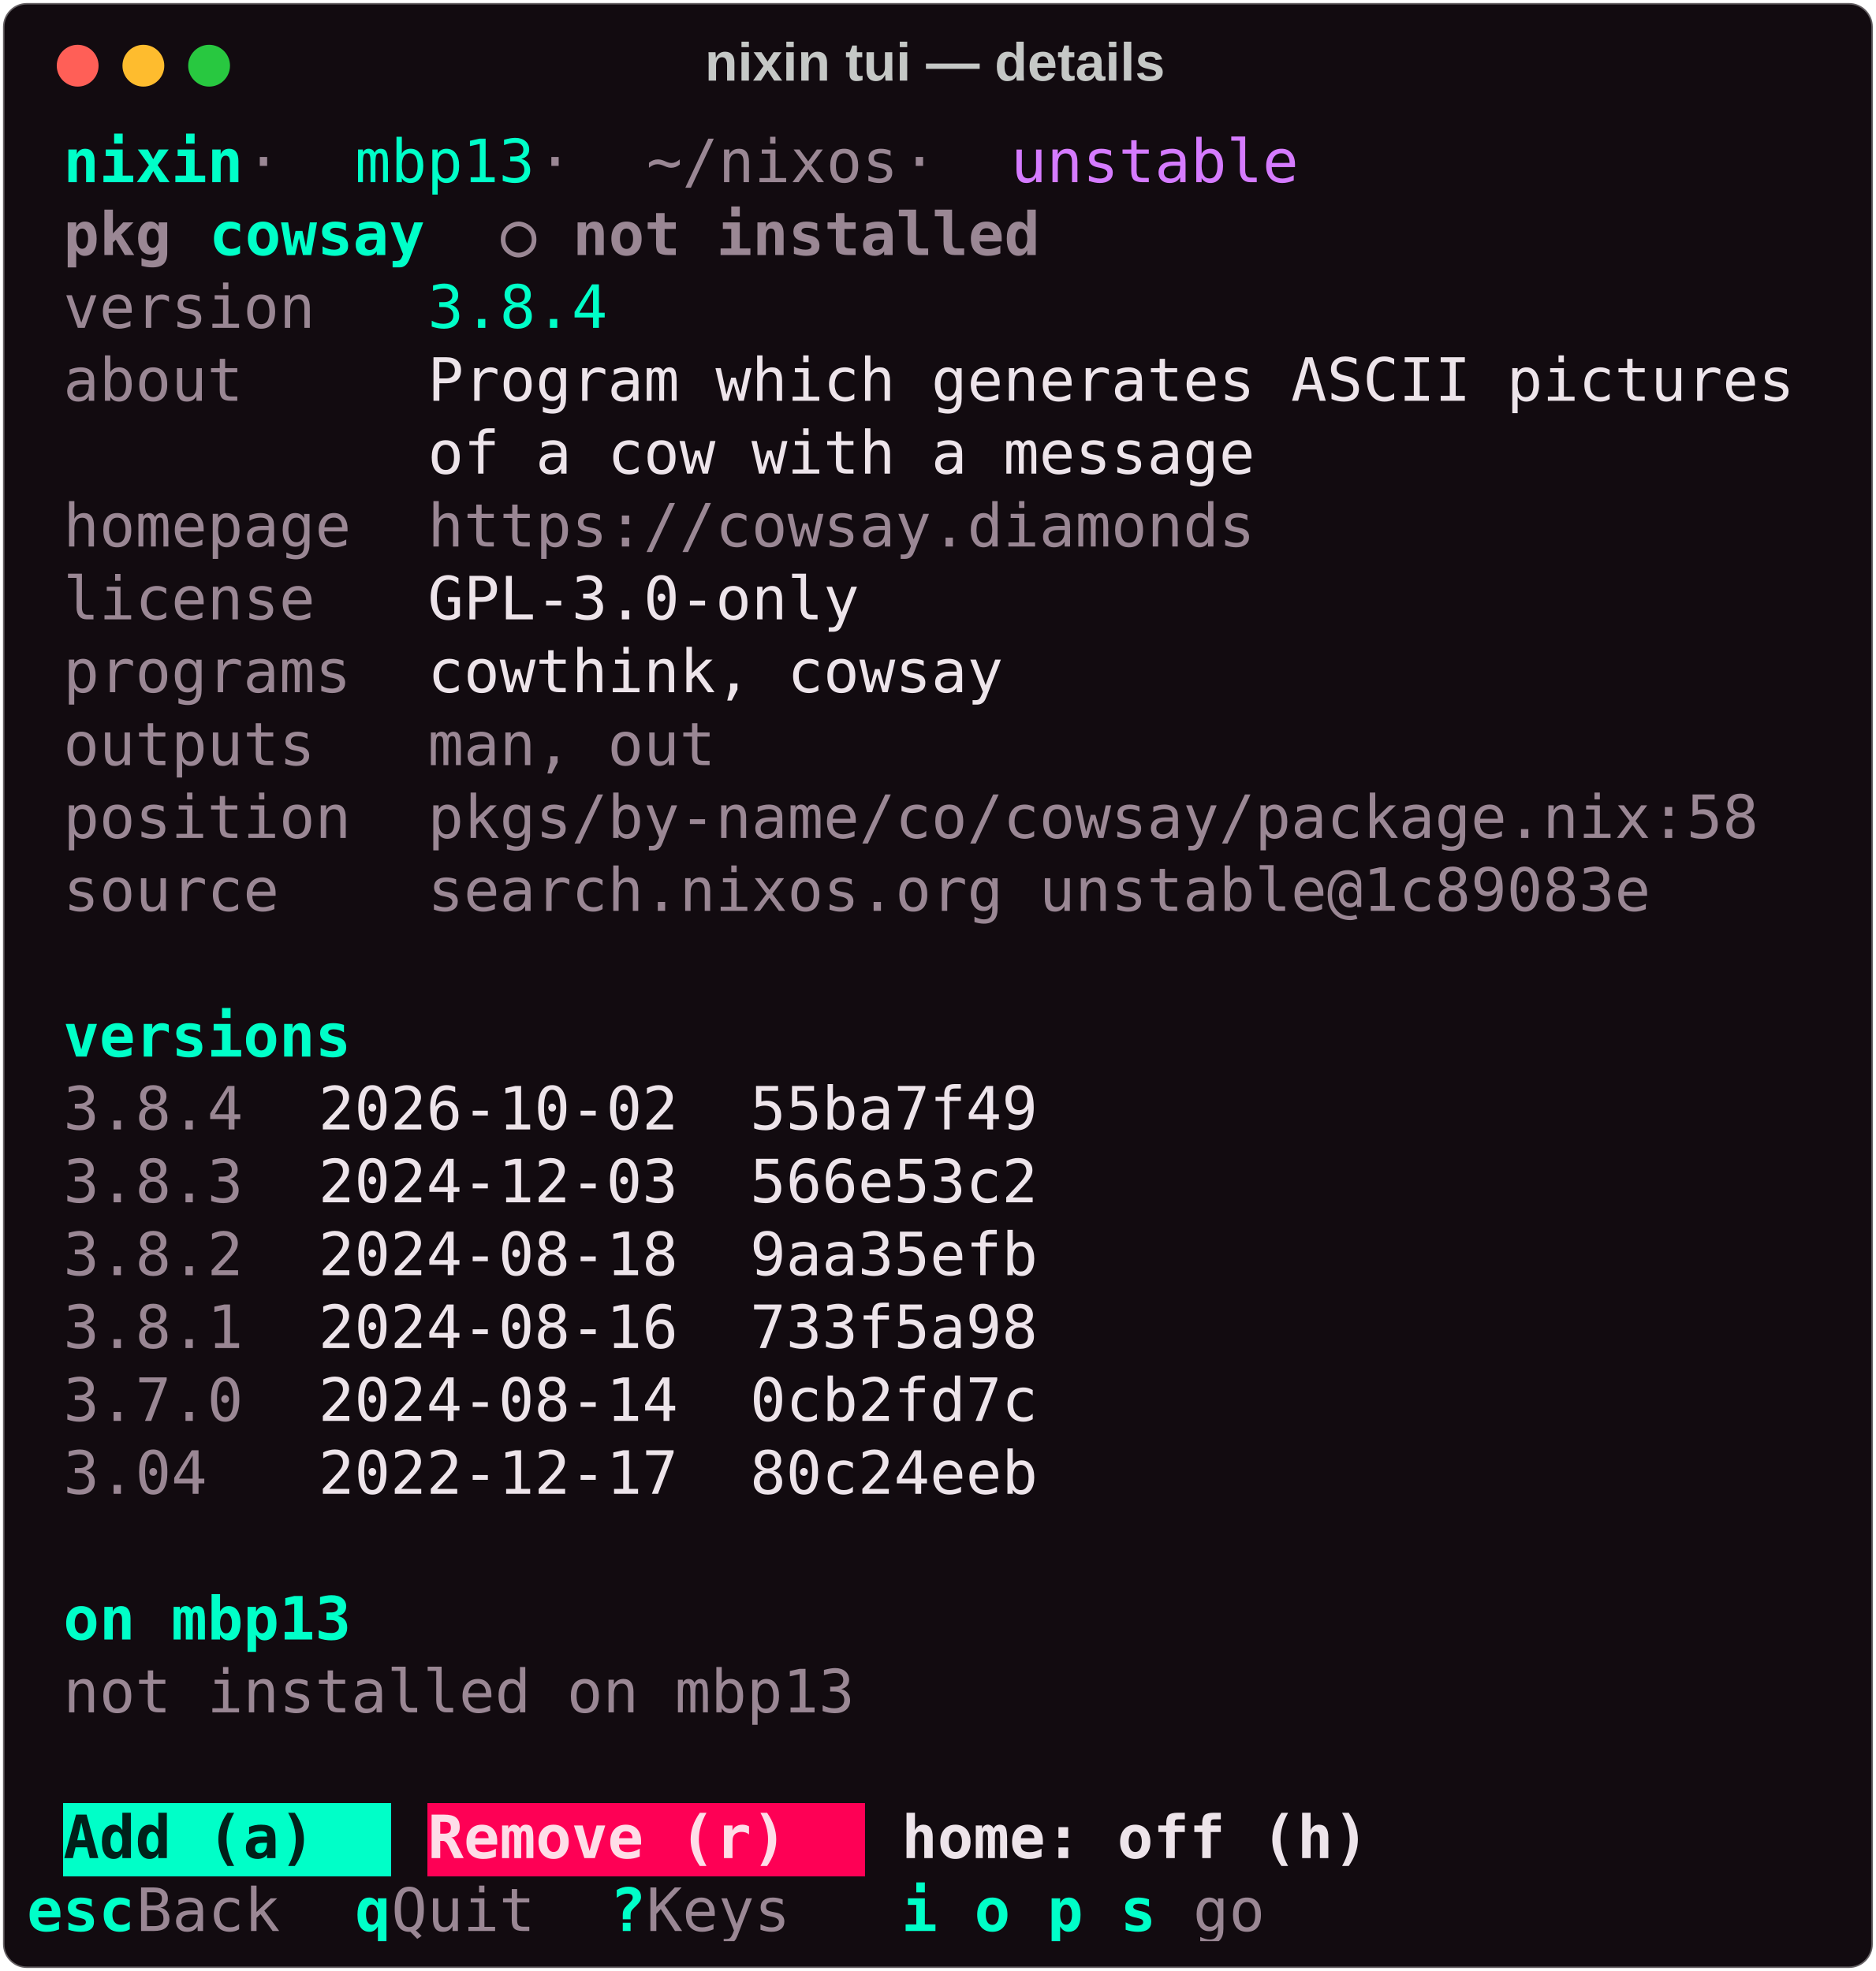
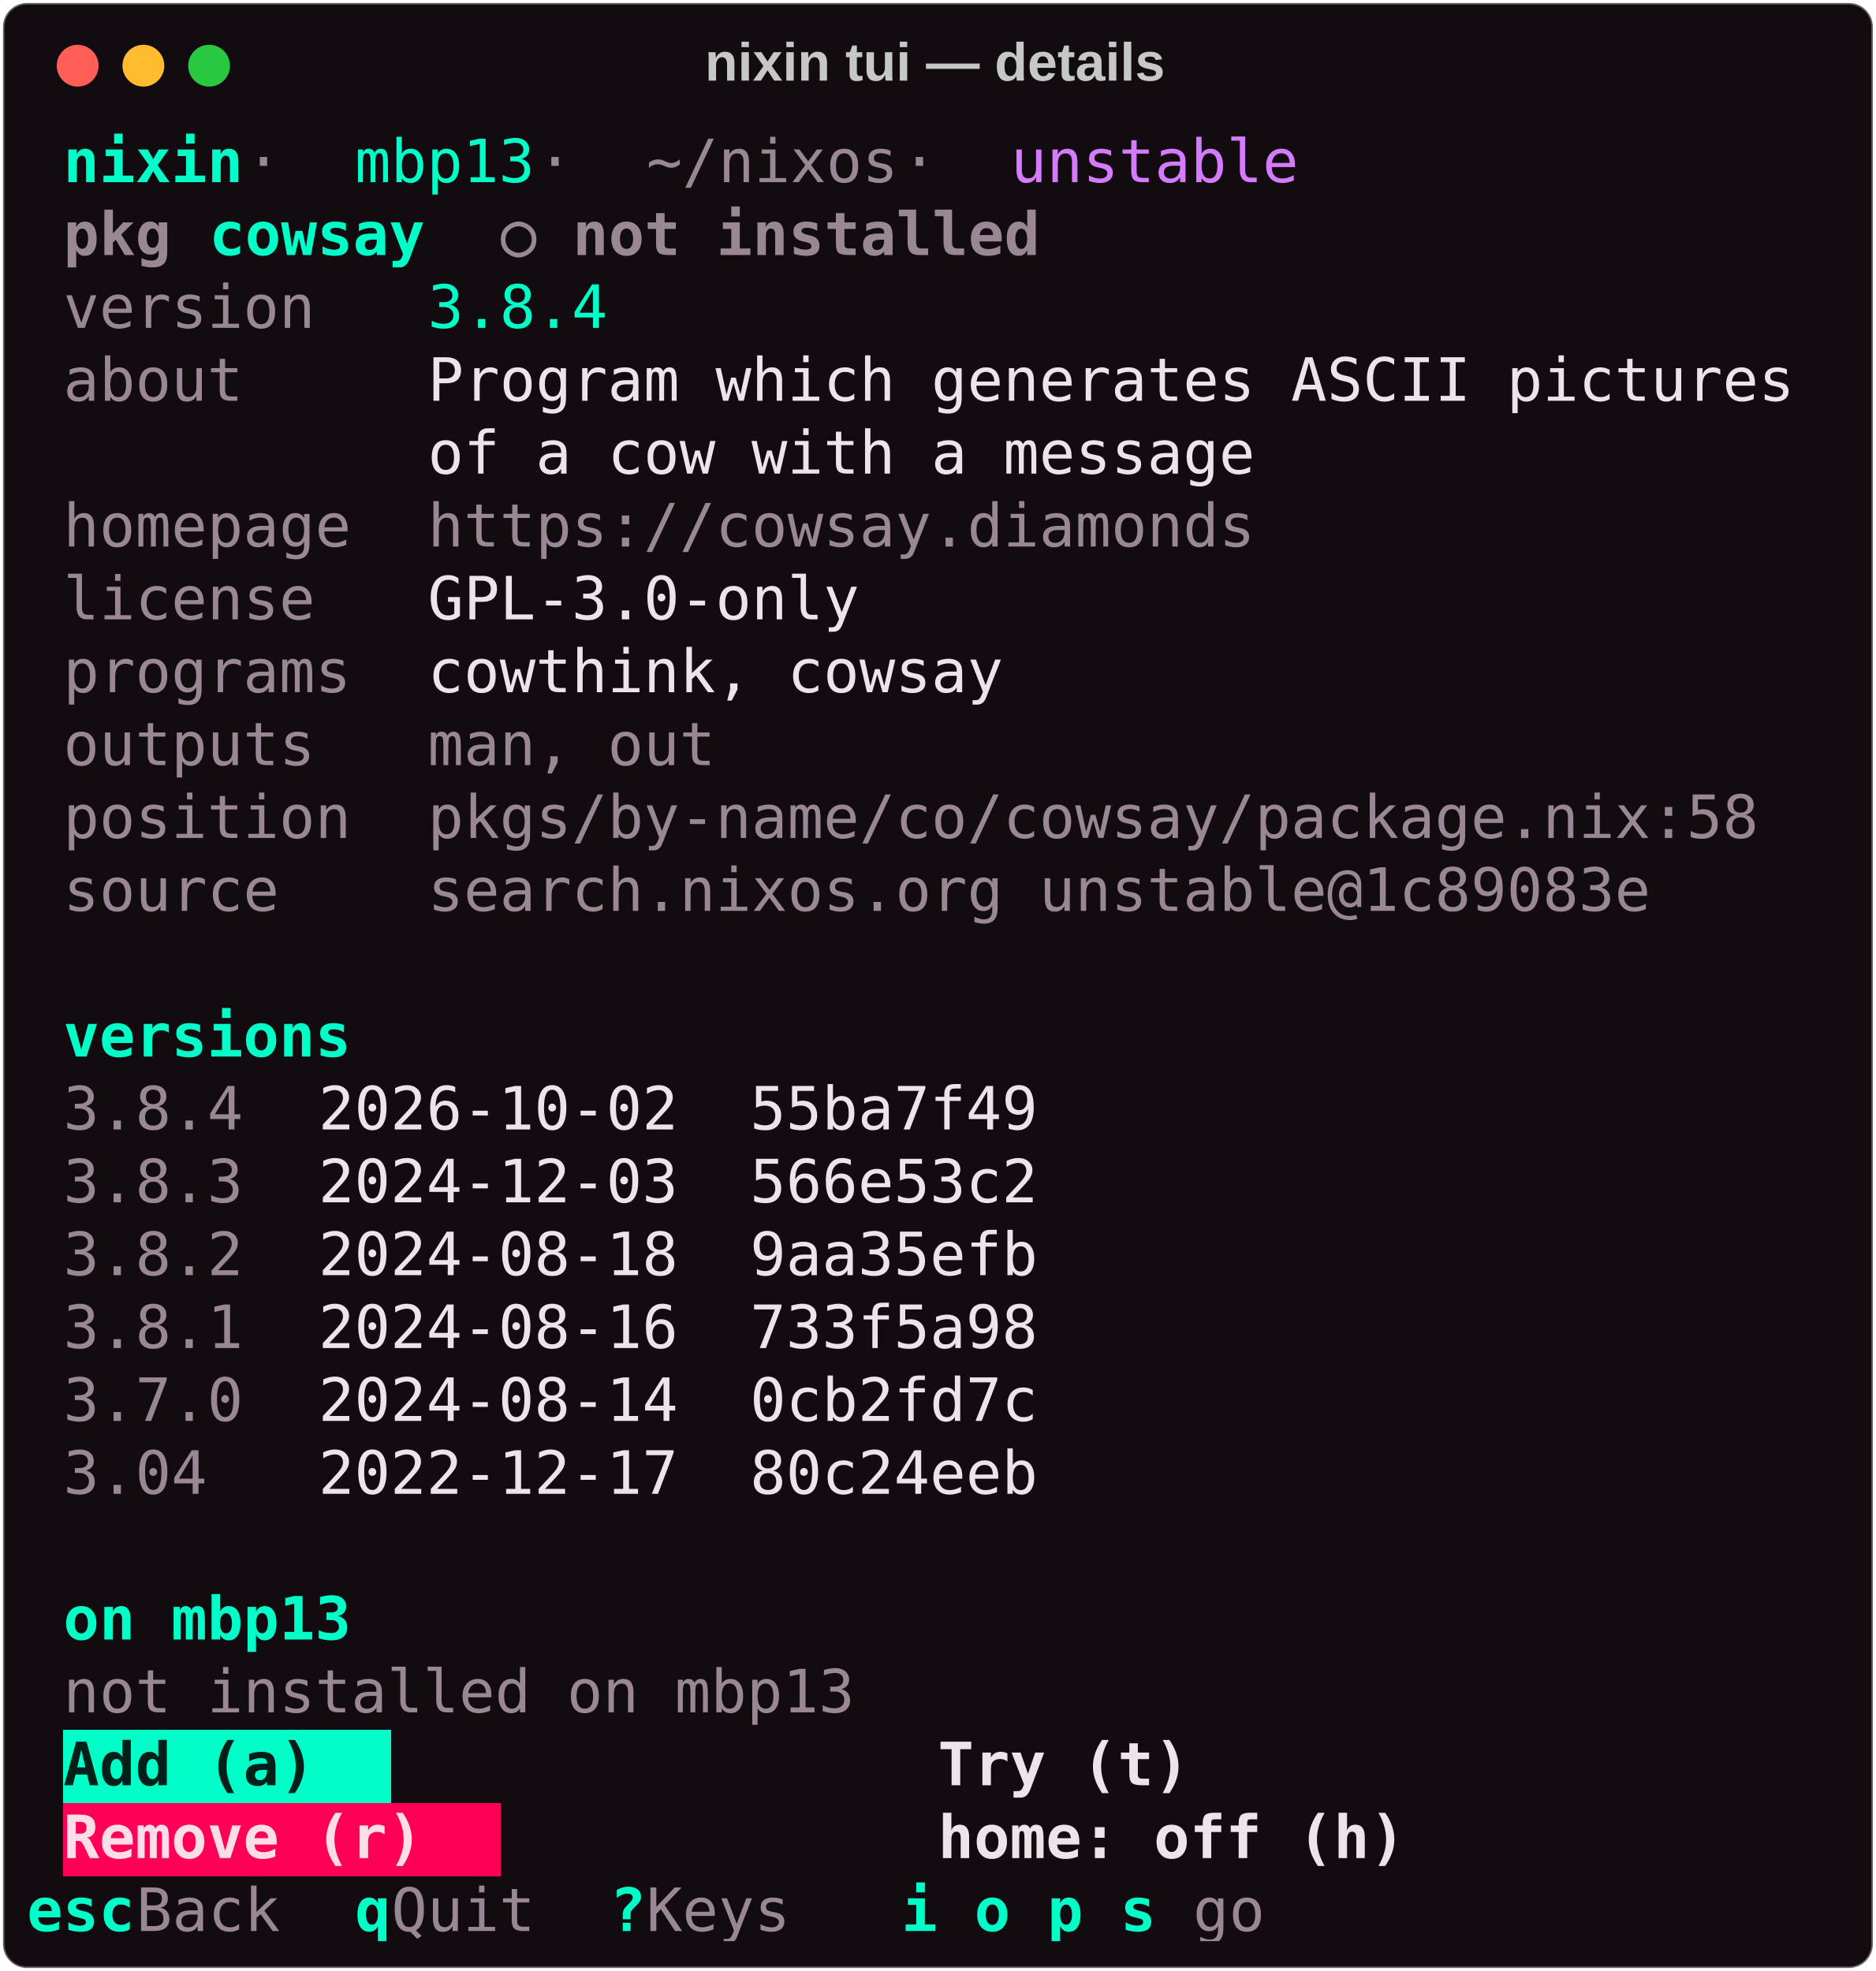
<svg xmlns="http://www.w3.org/2000/svg" class="rich-terminal" viewBox="0 0 628 660.0">
  <style>

    @font-face {
        font-family: "Fira Code";
        src: local("FiraCode-Regular"),
                url("https://cdnjs.cloudflare.com/ajax/libs/firacode/6.2.0/woff2/FiraCode-Regular.woff2") format("woff2"),
                url("https://cdnjs.cloudflare.com/ajax/libs/firacode/6.2.0/woff/FiraCode-Regular.woff") format("woff");
        font-style: normal;
        font-weight: 400;
    }
    @font-face {
        font-family: "Fira Code";
        src: local("FiraCode-Bold"),
                url("https://cdnjs.cloudflare.com/ajax/libs/firacode/6.2.0/woff2/FiraCode-Bold.woff2") format("woff2"),
                url("https://cdnjs.cloudflare.com/ajax/libs/firacode/6.2.0/woff/FiraCode-Bold.woff") format("woff");
        font-style: bold;
        font-weight: 700;
    }

-     .terminal-3852608753-matrix {
+     .terminal-3808720127-matrix {
        font-family: Fira Code, monospace;
        font-size: 20px;
        line-height: 24.4px;
        font-variant-east-asian: full-width;
    }

-     .terminal-3852608753-title {
+     .terminal-3808720127-title {
        font-size: 18px;
        font-weight: bold;
        font-family: arial;
    }

-     .terminal-3852608753-r1 { fill: #c5c8c6 }
- .terminal-3852608753-r2 { fill: #00ffc8;font-weight: bold }
- .terminal-3852608753-r3 { fill: #9a8794 }
- .terminal-3852608753-r4 { fill: #00ffc8 }
- .terminal-3852608753-r5 { fill: #d57bff }
- .terminal-3852608753-r6 { fill: #9a8794;font-weight: bold }
- .terminal-3852608753-r7 { fill: #ede4ea;font-weight: bold }
- .terminal-3852608753-r8 { fill: #ede4ea }
- .terminal-3852608753-r9 { fill: #00211a;font-weight: bold }
- .terminal-3852608753-r10 { fill: #fedde8;font-weight: bold }
+     .terminal-3808720127-r1 { fill: #c5c8c6 }
+ .terminal-3808720127-r2 { fill: #00ffc8;font-weight: bold }
+ .terminal-3808720127-r3 { fill: #9a8794 }
+ .terminal-3808720127-r4 { fill: #00ffc8 }
+ .terminal-3808720127-r5 { fill: #d57bff }
+ .terminal-3808720127-r6 { fill: #9a8794;font-weight: bold }
+ .terminal-3808720127-r7 { fill: #ede4ea;font-weight: bold }
+ .terminal-3808720127-r8 { fill: #ede4ea }
+ .terminal-3808720127-r9 { fill: #00211a;font-weight: bold }
+ .terminal-3808720127-r10 { fill: #fedde8;font-weight: bold }
    </style>
  <defs>
-     <clipPath id="terminal-3852608753-clip-terminal">
+     <clipPath id="terminal-3808720127-clip-terminal">
      <rect x="0" y="0" width="609.0" height="609.0" />
    </clipPath>
-     <clipPath id="terminal-3852608753-line-0">
+     <clipPath id="terminal-3808720127-line-0">
      <rect x="0" y="1.5" width="610" height="24.65" />
    </clipPath>
-     <clipPath id="terminal-3852608753-line-1">
+     <clipPath id="terminal-3808720127-line-1">
      <rect x="0" y="25.9" width="610" height="24.65" />
    </clipPath>
-     <clipPath id="terminal-3852608753-line-2">
+     <clipPath id="terminal-3808720127-line-2">
      <rect x="0" y="50.3" width="610" height="24.65" />
    </clipPath>
-     <clipPath id="terminal-3852608753-line-3">
+     <clipPath id="terminal-3808720127-line-3">
      <rect x="0" y="74.7" width="610" height="24.65" />
    </clipPath>
-     <clipPath id="terminal-3852608753-line-4">
+     <clipPath id="terminal-3808720127-line-4">
      <rect x="0" y="99.1" width="610" height="24.65" />
    </clipPath>
-     <clipPath id="terminal-3852608753-line-5">
+     <clipPath id="terminal-3808720127-line-5">
      <rect x="0" y="123.5" width="610" height="24.65" />
    </clipPath>
-     <clipPath id="terminal-3852608753-line-6">
+     <clipPath id="terminal-3808720127-line-6">
      <rect x="0" y="147.9" width="610" height="24.65" />
    </clipPath>
-     <clipPath id="terminal-3852608753-line-7">
+     <clipPath id="terminal-3808720127-line-7">
      <rect x="0" y="172.3" width="610" height="24.65" />
    </clipPath>
-     <clipPath id="terminal-3852608753-line-8">
+     <clipPath id="terminal-3808720127-line-8">
      <rect x="0" y="196.7" width="610" height="24.65" />
    </clipPath>
-     <clipPath id="terminal-3852608753-line-9">
+     <clipPath id="terminal-3808720127-line-9">
      <rect x="0" y="221.1" width="610" height="24.65" />
    </clipPath>
-     <clipPath id="terminal-3852608753-line-10">
+     <clipPath id="terminal-3808720127-line-10">
      <rect x="0" y="245.5" width="610" height="24.65" />
    </clipPath>
-     <clipPath id="terminal-3852608753-line-11">
+     <clipPath id="terminal-3808720127-line-11">
      <rect x="0" y="269.9" width="610" height="24.65" />
    </clipPath>
-     <clipPath id="terminal-3852608753-line-12">
+     <clipPath id="terminal-3808720127-line-12">
      <rect x="0" y="294.3" width="610" height="24.65" />
    </clipPath>
-     <clipPath id="terminal-3852608753-line-13">
+     <clipPath id="terminal-3808720127-line-13">
      <rect x="0" y="318.7" width="610" height="24.65" />
    </clipPath>
-     <clipPath id="terminal-3852608753-line-14">
+     <clipPath id="terminal-3808720127-line-14">
      <rect x="0" y="343.1" width="610" height="24.65" />
    </clipPath>
-     <clipPath id="terminal-3852608753-line-15">
+     <clipPath id="terminal-3808720127-line-15">
      <rect x="0" y="367.5" width="610" height="24.65" />
    </clipPath>
-     <clipPath id="terminal-3852608753-line-16">
+     <clipPath id="terminal-3808720127-line-16">
      <rect x="0" y="391.9" width="610" height="24.65" />
    </clipPath>
-     <clipPath id="terminal-3852608753-line-17">
+     <clipPath id="terminal-3808720127-line-17">
      <rect x="0" y="416.3" width="610" height="24.65" />
    </clipPath>
-     <clipPath id="terminal-3852608753-line-18">
+     <clipPath id="terminal-3808720127-line-18">
      <rect x="0" y="440.7" width="610" height="24.65" />
    </clipPath>
-     <clipPath id="terminal-3852608753-line-19">
+     <clipPath id="terminal-3808720127-line-19">
      <rect x="0" y="465.1" width="610" height="24.65" />
    </clipPath>
-     <clipPath id="terminal-3852608753-line-20">
+     <clipPath id="terminal-3808720127-line-20">
      <rect x="0" y="489.5" width="610" height="24.65" />
    </clipPath>
-     <clipPath id="terminal-3852608753-line-21">
+     <clipPath id="terminal-3808720127-line-21">
      <rect x="0" y="513.9" width="610" height="24.65" />
    </clipPath>
-     <clipPath id="terminal-3852608753-line-22">
+     <clipPath id="terminal-3808720127-line-22">
      <rect x="0" y="538.3" width="610" height="24.65" />
    </clipPath>
-     <clipPath id="terminal-3852608753-line-23">
+     <clipPath id="terminal-3808720127-line-23">
      <rect x="0" y="562.7" width="610" height="24.65" />
    </clipPath>
  </defs>
  <rect fill="#120b10" stroke="rgba(255,255,255,0.35)" stroke-width="1" x="1" y="1" width="626" height="658" rx="8" />
-   <text class="terminal-3852608753-title" fill="#c5c8c6" text-anchor="middle" x="313" y="27">nixin tui — details</text>
+   <text class="terminal-3808720127-title" fill="#c5c8c6" text-anchor="middle" x="313" y="27">nixin tui — details</text>
  <g transform="translate(26,22)">
    <circle cx="0" cy="0" r="7" fill="#ff5f57" />
    <circle cx="22" cy="0" r="7" fill="#febc2e" />
    <circle cx="44" cy="0" r="7" fill="#28c840" />
  </g>
-   <g transform="translate(9, 41)" clip-path="url(#terminal-3852608753-clip-terminal)">
-     <rect fill="#00ffc8" x="12.2" y="562.7" width="109.8" height="24.65" shape-rendering="crispEdges" />
-     <rect fill="#fe0055" x="134.2" y="562.7" width="146.4" height="24.65" shape-rendering="crispEdges" />
-     <g class="terminal-3852608753-matrix">
-       <text class="terminal-3852608753-r2" x="12.2" y="20" textLength="61" clip-path="url(#terminal-3852608753-line-0)">nixin</text>
-       <text class="terminal-3852608753-r3" x="73.2" y="20" textLength="36.6" clip-path="url(#terminal-3852608753-line-0)"> · </text>
-       <text class="terminal-3852608753-r4" x="109.8" y="20" textLength="61" clip-path="url(#terminal-3852608753-line-0)">mbp13</text>
-       <text class="terminal-3852608753-r3" x="170.8" y="20" textLength="36.6" clip-path="url(#terminal-3852608753-line-0)"> · </text>
-       <text class="terminal-3852608753-r3" x="207.4" y="20" textLength="85.4" clip-path="url(#terminal-3852608753-line-0)">~/nixos</text>
-       <text class="terminal-3852608753-r3" x="292.8" y="20" textLength="36.6" clip-path="url(#terminal-3852608753-line-0)"> · </text>
-       <text class="terminal-3852608753-r5" x="329.4" y="20" textLength="97.6" clip-path="url(#terminal-3852608753-line-0)">unstable</text>
-       <text class="terminal-3852608753-r1" x="610" y="20" textLength="12.2" clip-path="url(#terminal-3852608753-line-0)">
- </text>
-       <text class="terminal-3852608753-r6" x="12.2" y="44.4" textLength="48.8" clip-path="url(#terminal-3852608753-line-1)">pkg </text>
-       <text class="terminal-3852608753-r2" x="61" y="44.4" textLength="73.2" clip-path="url(#terminal-3852608753-line-1)">cowsay</text>
-       <text class="terminal-3852608753-r6" x="158.6" y="44.4" textLength="183" clip-path="url(#terminal-3852608753-line-1)">○ not installed</text>
-       <text class="terminal-3852608753-r1" x="610" y="44.4" textLength="12.2" clip-path="url(#terminal-3852608753-line-1)">
- </text>
-       <text class="terminal-3852608753-r3" x="12.2" y="68.8" textLength="97.6" clip-path="url(#terminal-3852608753-line-2)">version </text>
-       <text class="terminal-3852608753-r4" x="134.2" y="68.8" textLength="463.6" clip-path="url(#terminal-3852608753-line-2)">3.8.4                                 </text>
-       <text class="terminal-3852608753-r1" x="610" y="68.8" textLength="12.2" clip-path="url(#terminal-3852608753-line-2)">
- </text>
-       <text class="terminal-3852608753-r3" x="12.2" y="93.2" textLength="97.6" clip-path="url(#terminal-3852608753-line-3)">about   </text>
-       <text class="terminal-3852608753-r8" x="134.2" y="93.2" textLength="463.6" clip-path="url(#terminal-3852608753-line-3)">Program which generates ASCII pictures</text>
-       <text class="terminal-3852608753-r1" x="610" y="93.2" textLength="12.2" clip-path="url(#terminal-3852608753-line-3)">
- </text>
-       <text class="terminal-3852608753-r8" x="134.2" y="117.6" textLength="463.6" clip-path="url(#terminal-3852608753-line-4)">of a cow with a message               </text>
-       <text class="terminal-3852608753-r1" x="610" y="117.6" textLength="12.2" clip-path="url(#terminal-3852608753-line-4)">
- </text>
-       <text class="terminal-3852608753-r3" x="12.2" y="142" textLength="97.6" clip-path="url(#terminal-3852608753-line-5)">homepage</text>
-       <text class="terminal-3852608753-r3" x="134.2" y="142" textLength="463.6" clip-path="url(#terminal-3852608753-line-5)">https://cowsay.diamonds               </text>
-       <text class="terminal-3852608753-r1" x="610" y="142" textLength="12.2" clip-path="url(#terminal-3852608753-line-5)">
- </text>
-       <text class="terminal-3852608753-r3" x="12.2" y="166.4" textLength="97.6" clip-path="url(#terminal-3852608753-line-6)">license </text>
-       <text class="terminal-3852608753-r8" x="134.2" y="166.4" textLength="463.6" clip-path="url(#terminal-3852608753-line-6)">GPL-3.0-only                          </text>
-       <text class="terminal-3852608753-r1" x="610" y="166.4" textLength="12.2" clip-path="url(#terminal-3852608753-line-6)">
- </text>
-       <text class="terminal-3852608753-r3" x="12.2" y="190.8" textLength="97.6" clip-path="url(#terminal-3852608753-line-7)">programs</text>
-       <text class="terminal-3852608753-r8" x="134.2" y="190.8" textLength="463.6" clip-path="url(#terminal-3852608753-line-7)">cowthink, cowsay                      </text>
-       <text class="terminal-3852608753-r1" x="610" y="190.8" textLength="12.2" clip-path="url(#terminal-3852608753-line-7)">
- </text>
-       <text class="terminal-3852608753-r3" x="12.2" y="215.2" textLength="97.6" clip-path="url(#terminal-3852608753-line-8)">outputs </text>
-       <text class="terminal-3852608753-r3" x="134.2" y="215.2" textLength="463.6" clip-path="url(#terminal-3852608753-line-8)">man, out                              </text>
-       <text class="terminal-3852608753-r1" x="610" y="215.2" textLength="12.2" clip-path="url(#terminal-3852608753-line-8)">
- </text>
-       <text class="terminal-3852608753-r3" x="12.2" y="239.6" textLength="97.6" clip-path="url(#terminal-3852608753-line-9)">position</text>
-       <text class="terminal-3852608753-r3" x="134.2" y="239.6" textLength="463.6" clip-path="url(#terminal-3852608753-line-9)">pkgs/by-name/co/cowsay/package.nix:58 </text>
-       <text class="terminal-3852608753-r1" x="610" y="239.6" textLength="12.2" clip-path="url(#terminal-3852608753-line-9)">
- </text>
-       <text class="terminal-3852608753-r3" x="12.2" y="264" textLength="97.6" clip-path="url(#terminal-3852608753-line-10)">source  </text>
-       <text class="terminal-3852608753-r3" x="134.2" y="264" textLength="463.6" clip-path="url(#terminal-3852608753-line-10)">search.nixos.org unstable@1c89083e    </text>
-       <text class="terminal-3852608753-r1" x="610" y="264" textLength="12.2" clip-path="url(#terminal-3852608753-line-10)">
- </text>
-       <text class="terminal-3852608753-r1" x="610" y="288.4" textLength="12.2" clip-path="url(#terminal-3852608753-line-11)">
- </text>
-       <text class="terminal-3852608753-r2" x="12.2" y="312.8" textLength="97.6" clip-path="url(#terminal-3852608753-line-12)">versions</text>
-       <text class="terminal-3852608753-r1" x="610" y="312.8" textLength="12.2" clip-path="url(#terminal-3852608753-line-12)">
- </text>
-       <text class="terminal-3852608753-r3" x="12.2" y="337.2" textLength="61" clip-path="url(#terminal-3852608753-line-13)">3.8.4</text>
-       <text class="terminal-3852608753-r8" x="97.6" y="337.2" textLength="500.2" clip-path="url(#terminal-3852608753-line-13)">2026-10-02  55ba7f49                     </text>
-       <text class="terminal-3852608753-r1" x="610" y="337.2" textLength="12.2" clip-path="url(#terminal-3852608753-line-13)">
- </text>
-       <text class="terminal-3852608753-r3" x="12.2" y="361.6" textLength="61" clip-path="url(#terminal-3852608753-line-14)">3.8.3</text>
-       <text class="terminal-3852608753-r8" x="97.6" y="361.6" textLength="500.2" clip-path="url(#terminal-3852608753-line-14)">2024-12-03  566e53c2                     </text>
-       <text class="terminal-3852608753-r1" x="610" y="361.6" textLength="12.2" clip-path="url(#terminal-3852608753-line-14)">
- </text>
-       <text class="terminal-3852608753-r3" x="12.2" y="386" textLength="61" clip-path="url(#terminal-3852608753-line-15)">3.8.2</text>
-       <text class="terminal-3852608753-r8" x="97.6" y="386" textLength="500.2" clip-path="url(#terminal-3852608753-line-15)">2024-08-18  9aa35efb                     </text>
-       <text class="terminal-3852608753-r1" x="610" y="386" textLength="12.2" clip-path="url(#terminal-3852608753-line-15)">
- </text>
-       <text class="terminal-3852608753-r3" x="12.2" y="410.4" textLength="61" clip-path="url(#terminal-3852608753-line-16)">3.8.1</text>
-       <text class="terminal-3852608753-r8" x="97.6" y="410.4" textLength="500.2" clip-path="url(#terminal-3852608753-line-16)">2024-08-16  733f5a98                     </text>
-       <text class="terminal-3852608753-r1" x="610" y="410.4" textLength="12.2" clip-path="url(#terminal-3852608753-line-16)">
- </text>
-       <text class="terminal-3852608753-r3" x="12.2" y="434.8" textLength="61" clip-path="url(#terminal-3852608753-line-17)">3.7.0</text>
-       <text class="terminal-3852608753-r8" x="97.6" y="434.8" textLength="500.2" clip-path="url(#terminal-3852608753-line-17)">2024-08-14  0cb2fd7c                     </text>
-       <text class="terminal-3852608753-r1" x="610" y="434.8" textLength="12.2" clip-path="url(#terminal-3852608753-line-17)">
- </text>
-       <text class="terminal-3852608753-r3" x="12.2" y="459.2" textLength="61" clip-path="url(#terminal-3852608753-line-18)">3.04 </text>
-       <text class="terminal-3852608753-r8" x="97.6" y="459.2" textLength="500.2" clip-path="url(#terminal-3852608753-line-18)">2022-12-17  80c24eeb                     </text>
-       <text class="terminal-3852608753-r1" x="610" y="459.2" textLength="12.2" clip-path="url(#terminal-3852608753-line-18)">
- </text>
-       <text class="terminal-3852608753-r1" x="610" y="483.6" textLength="12.2" clip-path="url(#terminal-3852608753-line-19)">
- </text>
-       <text class="terminal-3852608753-r2" x="12.2" y="508" textLength="97.6" clip-path="url(#terminal-3852608753-line-20)">on mbp13</text>
-       <text class="terminal-3852608753-r1" x="610" y="508" textLength="12.2" clip-path="url(#terminal-3852608753-line-20)">
- </text>
-       <text class="terminal-3852608753-r3" x="12.2" y="532.4" textLength="268.4" clip-path="url(#terminal-3852608753-line-21)">not installed on mbp13</text>
-       <text class="terminal-3852608753-r1" x="610" y="532.4" textLength="12.2" clip-path="url(#terminal-3852608753-line-21)">
- </text>
-       <text class="terminal-3852608753-r1" x="610" y="556.8" textLength="12.2" clip-path="url(#terminal-3852608753-line-22)">
- </text>
-       <text class="terminal-3852608753-r9" x="12.2" y="581.2" textLength="109.8" clip-path="url(#terminal-3852608753-line-23)"> Add (a) </text>
-       <text class="terminal-3852608753-r10" x="134.2" y="581.2" textLength="146.4" clip-path="url(#terminal-3852608753-line-23)"> Remove (r) </text>
-       <text class="terminal-3852608753-r7" x="292.8" y="581.2" textLength="183" clip-path="url(#terminal-3852608753-line-23)"> home: off (h) </text>
-       <text class="terminal-3852608753-r1" x="610" y="581.2" textLength="12.2" clip-path="url(#terminal-3852608753-line-23)">
- </text>
-       <text class="terminal-3852608753-r2" x="0" y="605.6" textLength="36.6" clip-path="url(#terminal-3852608753-line-24)">esc</text>
-       <text class="terminal-3852608753-r3" x="36.6" y="605.6" textLength="61" clip-path="url(#terminal-3852608753-line-24)"> Back</text>
-       <text class="terminal-3852608753-r2" x="109.8" y="605.6" textLength="12.2" clip-path="url(#terminal-3852608753-line-24)">q</text>
-       <text class="terminal-3852608753-r3" x="122" y="605.6" textLength="61" clip-path="url(#terminal-3852608753-line-24)"> Quit</text>
-       <text class="terminal-3852608753-r2" x="195.2" y="605.6" textLength="12.2" clip-path="url(#terminal-3852608753-line-24)">?</text>
-       <text class="terminal-3852608753-r3" x="207.4" y="605.6" textLength="61" clip-path="url(#terminal-3852608753-line-24)"> Keys</text>
-       <text class="terminal-3852608753-r2" x="292.8" y="605.6" textLength="12.2" clip-path="url(#terminal-3852608753-line-24)">i</text>
-       <text class="terminal-3852608753-r2" x="317.2" y="605.6" textLength="12.2" clip-path="url(#terminal-3852608753-line-24)">o</text>
-       <text class="terminal-3852608753-r2" x="341.6" y="605.6" textLength="12.2" clip-path="url(#terminal-3852608753-line-24)">p</text>
-       <text class="terminal-3852608753-r2" x="366" y="605.6" textLength="12.2" clip-path="url(#terminal-3852608753-line-24)">s</text>
-       <text class="terminal-3852608753-r3" x="390.4" y="605.6" textLength="24.4" clip-path="url(#terminal-3852608753-line-24)">go</text>
+   <g transform="translate(9, 41)" clip-path="url(#terminal-3808720127-clip-terminal)">
+     <rect fill="#00ffc8" x="12.2" y="538.3" width="109.8" height="24.65" shape-rendering="crispEdges" />
+     <rect fill="#fe0055" x="12.2" y="562.7" width="146.4" height="24.65" shape-rendering="crispEdges" />
+     <g class="terminal-3808720127-matrix">
+       <text class="terminal-3808720127-r2" x="12.2" y="20" textLength="61" clip-path="url(#terminal-3808720127-line-0)">nixin</text>
+       <text class="terminal-3808720127-r3" x="73.2" y="20" textLength="36.6" clip-path="url(#terminal-3808720127-line-0)"> · </text>
+       <text class="terminal-3808720127-r4" x="109.8" y="20" textLength="61" clip-path="url(#terminal-3808720127-line-0)">mbp13</text>
+       <text class="terminal-3808720127-r3" x="170.8" y="20" textLength="36.6" clip-path="url(#terminal-3808720127-line-0)"> · </text>
+       <text class="terminal-3808720127-r3" x="207.4" y="20" textLength="85.4" clip-path="url(#terminal-3808720127-line-0)">~/nixos</text>
+       <text class="terminal-3808720127-r3" x="292.8" y="20" textLength="36.6" clip-path="url(#terminal-3808720127-line-0)"> · </text>
+       <text class="terminal-3808720127-r5" x="329.4" y="20" textLength="97.6" clip-path="url(#terminal-3808720127-line-0)">unstable</text>
+       <text class="terminal-3808720127-r1" x="610" y="20" textLength="12.2" clip-path="url(#terminal-3808720127-line-0)">
+ </text>
+       <text class="terminal-3808720127-r6" x="12.2" y="44.4" textLength="48.8" clip-path="url(#terminal-3808720127-line-1)">pkg </text>
+       <text class="terminal-3808720127-r2" x="61" y="44.4" textLength="73.2" clip-path="url(#terminal-3808720127-line-1)">cowsay</text>
+       <text class="terminal-3808720127-r6" x="158.6" y="44.4" textLength="183" clip-path="url(#terminal-3808720127-line-1)">○ not installed</text>
+       <text class="terminal-3808720127-r1" x="610" y="44.4" textLength="12.2" clip-path="url(#terminal-3808720127-line-1)">
+ </text>
+       <text class="terminal-3808720127-r3" x="12.2" y="68.8" textLength="97.6" clip-path="url(#terminal-3808720127-line-2)">version </text>
+       <text class="terminal-3808720127-r4" x="134.2" y="68.8" textLength="463.6" clip-path="url(#terminal-3808720127-line-2)">3.8.4                                 </text>
+       <text class="terminal-3808720127-r1" x="610" y="68.8" textLength="12.2" clip-path="url(#terminal-3808720127-line-2)">
+ </text>
+       <text class="terminal-3808720127-r3" x="12.2" y="93.2" textLength="97.6" clip-path="url(#terminal-3808720127-line-3)">about   </text>
+       <text class="terminal-3808720127-r8" x="134.2" y="93.2" textLength="463.6" clip-path="url(#terminal-3808720127-line-3)">Program which generates ASCII pictures</text>
+       <text class="terminal-3808720127-r1" x="610" y="93.2" textLength="12.2" clip-path="url(#terminal-3808720127-line-3)">
+ </text>
+       <text class="terminal-3808720127-r8" x="134.2" y="117.6" textLength="463.6" clip-path="url(#terminal-3808720127-line-4)">of a cow with a message               </text>
+       <text class="terminal-3808720127-r1" x="610" y="117.6" textLength="12.2" clip-path="url(#terminal-3808720127-line-4)">
+ </text>
+       <text class="terminal-3808720127-r3" x="12.2" y="142" textLength="97.6" clip-path="url(#terminal-3808720127-line-5)">homepage</text>
+       <text class="terminal-3808720127-r3" x="134.2" y="142" textLength="463.6" clip-path="url(#terminal-3808720127-line-5)">https://cowsay.diamonds               </text>
+       <text class="terminal-3808720127-r1" x="610" y="142" textLength="12.2" clip-path="url(#terminal-3808720127-line-5)">
+ </text>
+       <text class="terminal-3808720127-r3" x="12.2" y="166.4" textLength="97.6" clip-path="url(#terminal-3808720127-line-6)">license </text>
+       <text class="terminal-3808720127-r8" x="134.2" y="166.4" textLength="463.6" clip-path="url(#terminal-3808720127-line-6)">GPL-3.0-only                          </text>
+       <text class="terminal-3808720127-r1" x="610" y="166.4" textLength="12.2" clip-path="url(#terminal-3808720127-line-6)">
+ </text>
+       <text class="terminal-3808720127-r3" x="12.2" y="190.8" textLength="97.6" clip-path="url(#terminal-3808720127-line-7)">programs</text>
+       <text class="terminal-3808720127-r8" x="134.2" y="190.8" textLength="463.6" clip-path="url(#terminal-3808720127-line-7)">cowthink, cowsay                      </text>
+       <text class="terminal-3808720127-r1" x="610" y="190.8" textLength="12.2" clip-path="url(#terminal-3808720127-line-7)">
+ </text>
+       <text class="terminal-3808720127-r3" x="12.2" y="215.2" textLength="97.6" clip-path="url(#terminal-3808720127-line-8)">outputs </text>
+       <text class="terminal-3808720127-r3" x="134.2" y="215.2" textLength="463.6" clip-path="url(#terminal-3808720127-line-8)">man, out                              </text>
+       <text class="terminal-3808720127-r1" x="610" y="215.2" textLength="12.2" clip-path="url(#terminal-3808720127-line-8)">
+ </text>
+       <text class="terminal-3808720127-r3" x="12.2" y="239.6" textLength="97.6" clip-path="url(#terminal-3808720127-line-9)">position</text>
+       <text class="terminal-3808720127-r3" x="134.2" y="239.6" textLength="463.6" clip-path="url(#terminal-3808720127-line-9)">pkgs/by-name/co/cowsay/package.nix:58 </text>
+       <text class="terminal-3808720127-r1" x="610" y="239.6" textLength="12.2" clip-path="url(#terminal-3808720127-line-9)">
+ </text>
+       <text class="terminal-3808720127-r3" x="12.2" y="264" textLength="97.6" clip-path="url(#terminal-3808720127-line-10)">source  </text>
+       <text class="terminal-3808720127-r3" x="134.2" y="264" textLength="463.6" clip-path="url(#terminal-3808720127-line-10)">search.nixos.org unstable@1c89083e    </text>
+       <text class="terminal-3808720127-r1" x="610" y="264" textLength="12.2" clip-path="url(#terminal-3808720127-line-10)">
+ </text>
+       <text class="terminal-3808720127-r1" x="610" y="288.4" textLength="12.2" clip-path="url(#terminal-3808720127-line-11)">
+ </text>
+       <text class="terminal-3808720127-r2" x="12.2" y="312.8" textLength="97.6" clip-path="url(#terminal-3808720127-line-12)">versions</text>
+       <text class="terminal-3808720127-r1" x="610" y="312.8" textLength="12.2" clip-path="url(#terminal-3808720127-line-12)">
+ </text>
+       <text class="terminal-3808720127-r3" x="12.2" y="337.2" textLength="61" clip-path="url(#terminal-3808720127-line-13)">3.8.4</text>
+       <text class="terminal-3808720127-r8" x="97.6" y="337.2" textLength="500.2" clip-path="url(#terminal-3808720127-line-13)">2026-10-02  55ba7f49                     </text>
+       <text class="terminal-3808720127-r1" x="610" y="337.2" textLength="12.2" clip-path="url(#terminal-3808720127-line-13)">
+ </text>
+       <text class="terminal-3808720127-r3" x="12.2" y="361.6" textLength="61" clip-path="url(#terminal-3808720127-line-14)">3.8.3</text>
+       <text class="terminal-3808720127-r8" x="97.6" y="361.6" textLength="500.2" clip-path="url(#terminal-3808720127-line-14)">2024-12-03  566e53c2                     </text>
+       <text class="terminal-3808720127-r1" x="610" y="361.6" textLength="12.2" clip-path="url(#terminal-3808720127-line-14)">
+ </text>
+       <text class="terminal-3808720127-r3" x="12.2" y="386" textLength="61" clip-path="url(#terminal-3808720127-line-15)">3.8.2</text>
+       <text class="terminal-3808720127-r8" x="97.6" y="386" textLength="500.2" clip-path="url(#terminal-3808720127-line-15)">2024-08-18  9aa35efb                     </text>
+       <text class="terminal-3808720127-r1" x="610" y="386" textLength="12.2" clip-path="url(#terminal-3808720127-line-15)">
+ </text>
+       <text class="terminal-3808720127-r3" x="12.2" y="410.4" textLength="61" clip-path="url(#terminal-3808720127-line-16)">3.8.1</text>
+       <text class="terminal-3808720127-r8" x="97.6" y="410.4" textLength="500.2" clip-path="url(#terminal-3808720127-line-16)">2024-08-16  733f5a98                     </text>
+       <text class="terminal-3808720127-r1" x="610" y="410.4" textLength="12.2" clip-path="url(#terminal-3808720127-line-16)">
+ </text>
+       <text class="terminal-3808720127-r3" x="12.2" y="434.8" textLength="61" clip-path="url(#terminal-3808720127-line-17)">3.7.0</text>
+       <text class="terminal-3808720127-r8" x="97.6" y="434.8" textLength="500.2" clip-path="url(#terminal-3808720127-line-17)">2024-08-14  0cb2fd7c                     </text>
+       <text class="terminal-3808720127-r1" x="610" y="434.8" textLength="12.2" clip-path="url(#terminal-3808720127-line-17)">
+ </text>
+       <text class="terminal-3808720127-r3" x="12.2" y="459.2" textLength="61" clip-path="url(#terminal-3808720127-line-18)">3.04 </text>
+       <text class="terminal-3808720127-r8" x="97.6" y="459.2" textLength="500.2" clip-path="url(#terminal-3808720127-line-18)">2022-12-17  80c24eeb                     </text>
+       <text class="terminal-3808720127-r1" x="610" y="459.2" textLength="12.2" clip-path="url(#terminal-3808720127-line-18)">
+ </text>
+       <text class="terminal-3808720127-r1" x="610" y="483.6" textLength="12.2" clip-path="url(#terminal-3808720127-line-19)">
+ </text>
+       <text class="terminal-3808720127-r2" x="12.2" y="508" textLength="97.6" clip-path="url(#terminal-3808720127-line-20)">on mbp13</text>
+       <text class="terminal-3808720127-r1" x="610" y="508" textLength="12.2" clip-path="url(#terminal-3808720127-line-20)">
+ </text>
+       <text class="terminal-3808720127-r3" x="12.2" y="532.4" textLength="268.4" clip-path="url(#terminal-3808720127-line-21)">not installed on mbp13</text>
+       <text class="terminal-3808720127-r1" x="610" y="532.4" textLength="12.2" clip-path="url(#terminal-3808720127-line-21)">
+ </text>
+       <text class="terminal-3808720127-r9" x="12.2" y="556.8" textLength="109.8" clip-path="url(#terminal-3808720127-line-22)"> Add (a) </text>
+       <text class="terminal-3808720127-r7" x="305" y="556.8" textLength="109.8" clip-path="url(#terminal-3808720127-line-22)"> Try (t) </text>
+       <text class="terminal-3808720127-r1" x="610" y="556.8" textLength="12.2" clip-path="url(#terminal-3808720127-line-22)">
+ </text>
+       <text class="terminal-3808720127-r10" x="12.2" y="581.2" textLength="146.4" clip-path="url(#terminal-3808720127-line-23)"> Remove (r) </text>
+       <text class="terminal-3808720127-r7" x="305" y="581.2" textLength="183" clip-path="url(#terminal-3808720127-line-23)"> home: off (h) </text>
+       <text class="terminal-3808720127-r1" x="610" y="581.2" textLength="12.2" clip-path="url(#terminal-3808720127-line-23)">
+ </text>
+       <text class="terminal-3808720127-r2" x="0" y="605.6" textLength="36.6" clip-path="url(#terminal-3808720127-line-24)">esc</text>
+       <text class="terminal-3808720127-r3" x="36.6" y="605.6" textLength="61" clip-path="url(#terminal-3808720127-line-24)"> Back</text>
+       <text class="terminal-3808720127-r2" x="109.8" y="605.6" textLength="12.2" clip-path="url(#terminal-3808720127-line-24)">q</text>
+       <text class="terminal-3808720127-r3" x="122" y="605.6" textLength="61" clip-path="url(#terminal-3808720127-line-24)"> Quit</text>
+       <text class="terminal-3808720127-r2" x="195.2" y="605.6" textLength="12.2" clip-path="url(#terminal-3808720127-line-24)">?</text>
+       <text class="terminal-3808720127-r3" x="207.4" y="605.6" textLength="61" clip-path="url(#terminal-3808720127-line-24)"> Keys</text>
+       <text class="terminal-3808720127-r2" x="292.8" y="605.6" textLength="12.2" clip-path="url(#terminal-3808720127-line-24)">i</text>
+       <text class="terminal-3808720127-r2" x="317.2" y="605.6" textLength="12.2" clip-path="url(#terminal-3808720127-line-24)">o</text>
+       <text class="terminal-3808720127-r2" x="341.6" y="605.6" textLength="12.2" clip-path="url(#terminal-3808720127-line-24)">p</text>
+       <text class="terminal-3808720127-r2" x="366" y="605.6" textLength="12.2" clip-path="url(#terminal-3808720127-line-24)">s</text>
+       <text class="terminal-3808720127-r3" x="390.4" y="605.6" textLength="24.4" clip-path="url(#terminal-3808720127-line-24)">go</text>
    </g>
  </g>
</svg>
